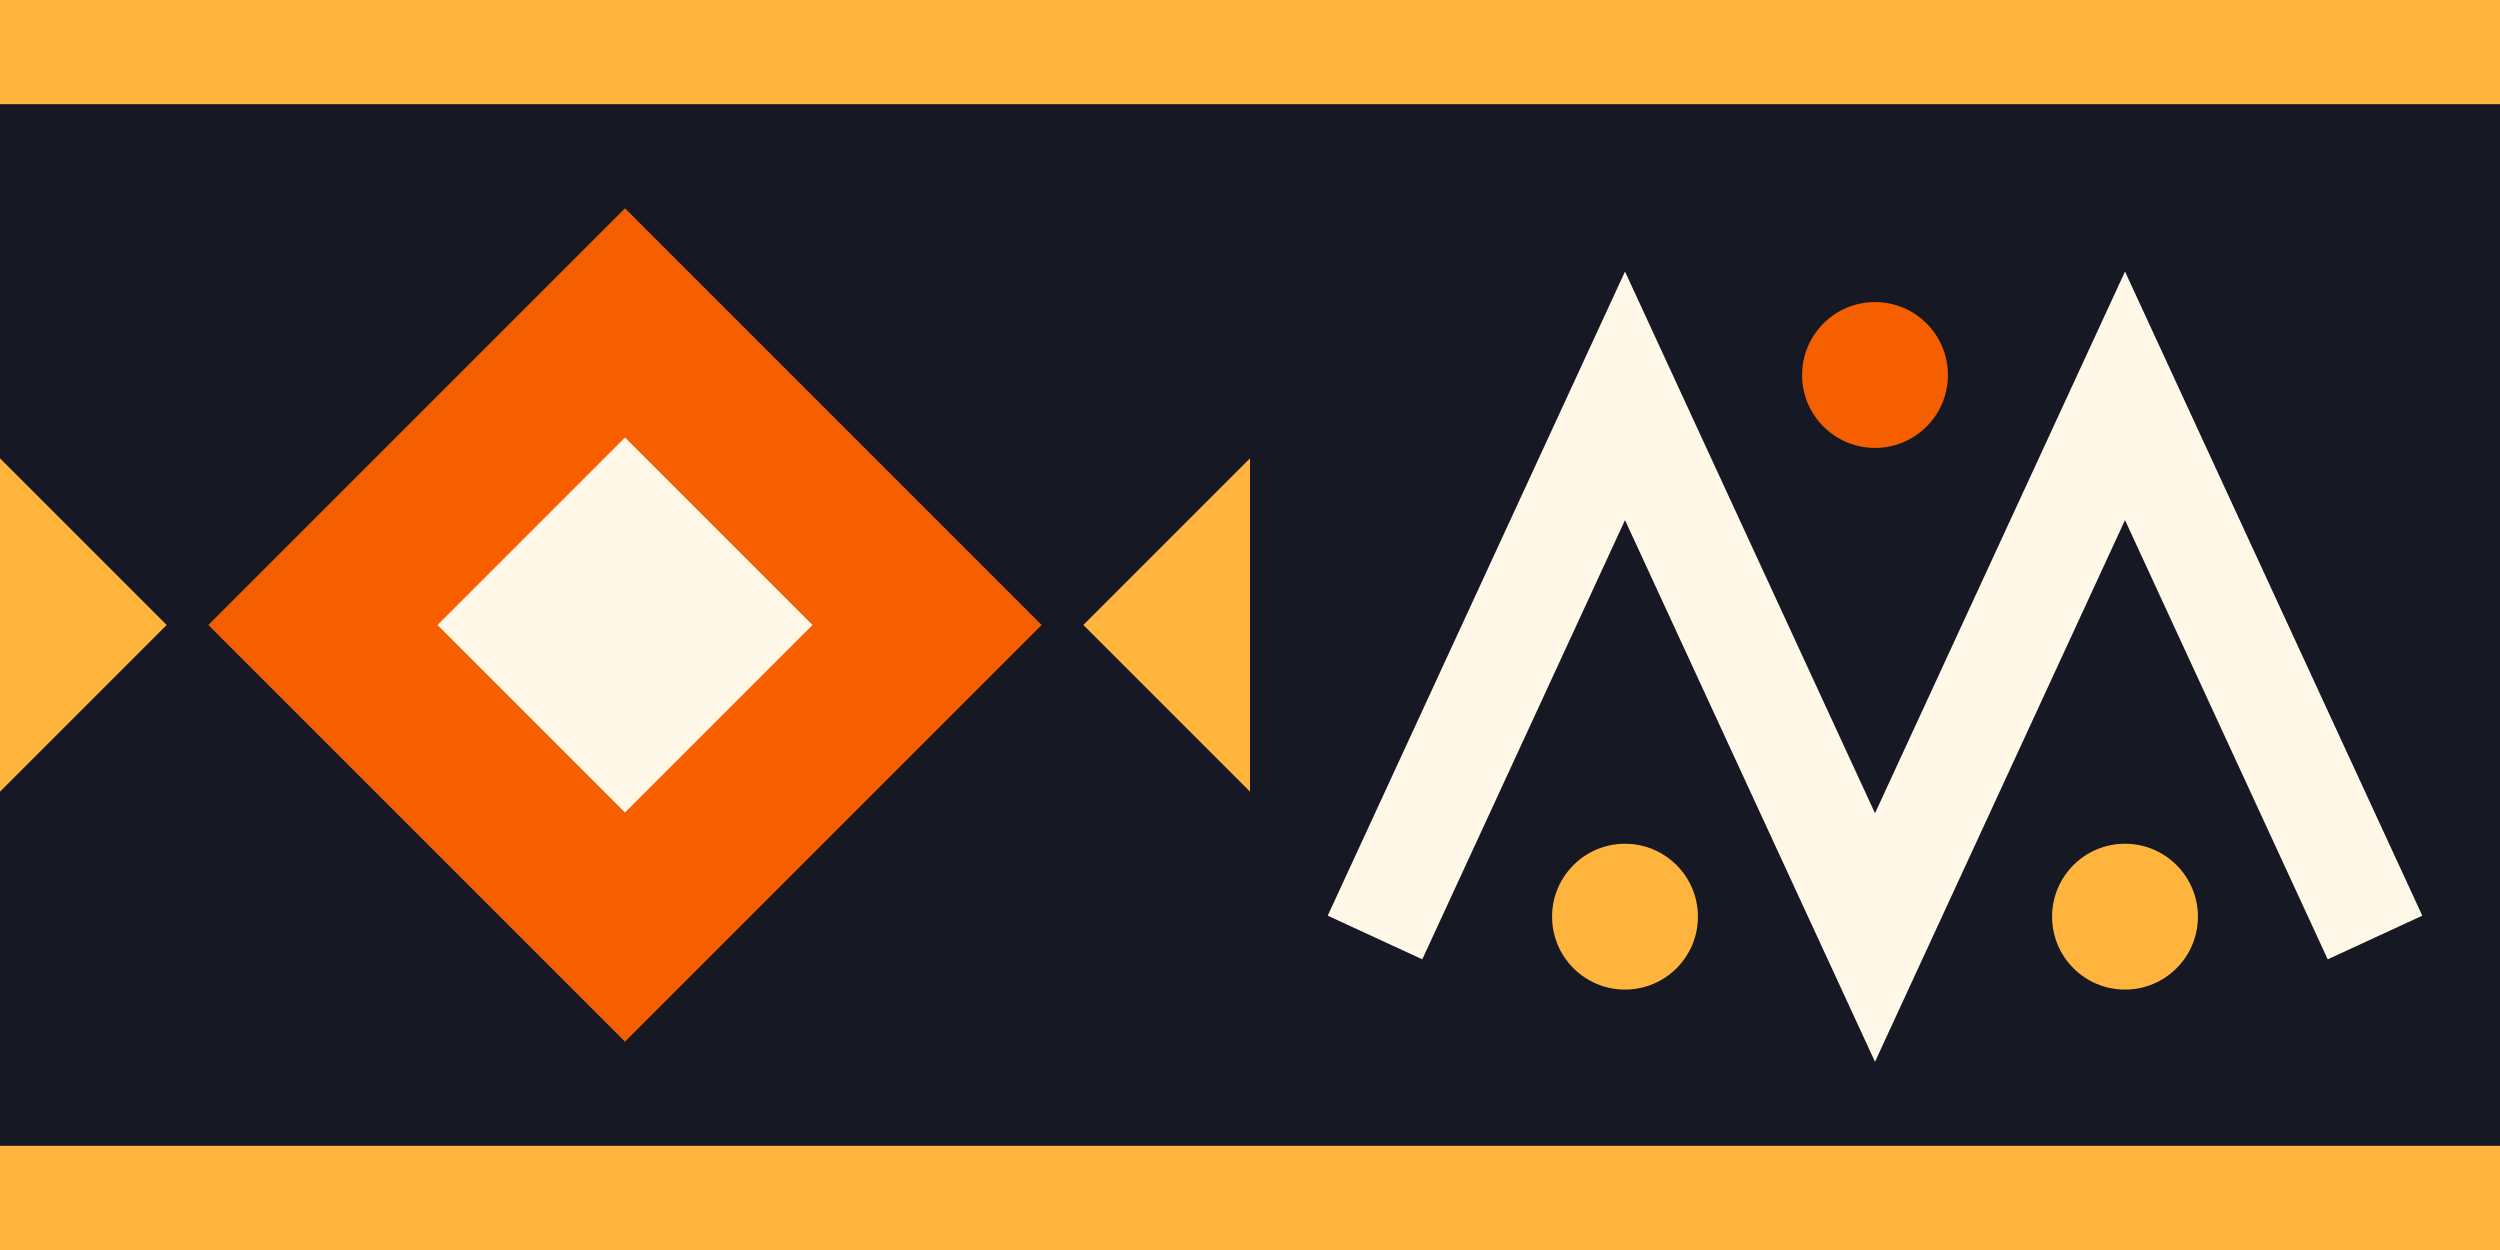
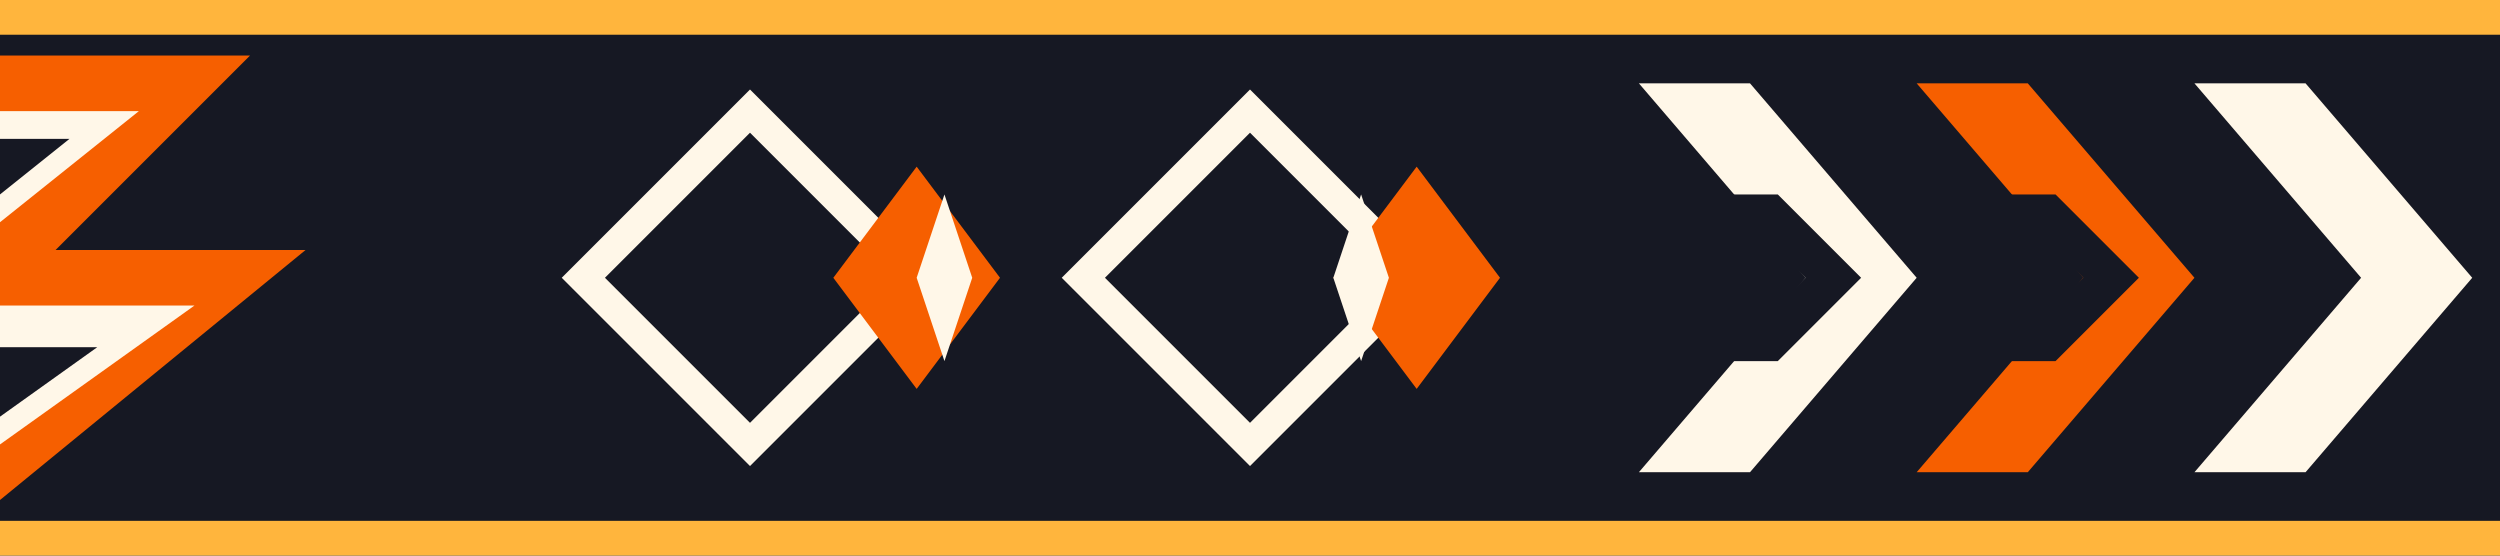
- <svg xmlns="http://www.w3.org/2000/svg" width="120" height="60" viewBox="0 0 120 60">
-   <rect width="120" height="60" fill="#161823" />
-   <rect width="120" height="5" fill="#ffb53d" />
-   <rect y="55" width="120" height="5" fill="#ffb53d" />
-   <path d="M30 10 50 30 30 50 10 30Z" fill="#f65f00" />
-   <path d="M30 21 39 30 30 39 21 30Z" fill="#fff7e8" />
-   <path d="M0 22 8 30 0 38ZM60 22 52 30 60 38Z" fill="#ffb53d" />
-   <path d="M66 45 78 19 90 45 102 19 114 45" fill="none" stroke="#fff7e8" stroke-width="5" stroke-linejoin="miter" />
-   <circle cx="78" cy="44" r="3.5" fill="#ffb53d" />
-   <circle cx="102" cy="44" r="3.5" fill="#ffb53d" />
-   <circle cx="90" cy="18" r="3.5" fill="#f65f00" />
+ <svg xmlns="http://www.w3.org/2000/svg" width="180" height="40" viewBox="0 0 180 40" role="img" aria-hidden="true">
+   <rect width="180" height="40" fill="#161823" />
+   <rect width="180" height="2.5" fill="#ffb53d" />
+   <rect y="37.5" width="180" height="2.5" fill="#ffb53d" />
+   <path d="M0 4 H18 L0 22 Z M0 18 H22 L0 36 Z" fill="#f65f00" />
+   <path d="M0 8 H10 L0 16 Z M0 22 H14 L0 32 Z" fill="#fff7e8" />
+   <path d="M0 10 H5 L0 14 Z M0 25 H7 L0 30 Z" fill="#161823" />
+   <g fill="none" stroke="#fff7e8" stroke-width="2.2" stroke-linejoin="miter">
+     <path d="M42 20 L54 8 L66 20 L54 32 Z" />
+     <path d="M78 20 L90 8 L102 20 L90 32 Z" />
+   </g>
+   <path d="M66 12 L72 20 L66 28 L60 20 Z M102 12 L108 20 L102 28 L96 20 Z" fill="#f65f00" />
+   <path d="M68 14 70 20 68 26 66 20Z M98 14 100 20 98 26 96 20Z" fill="#fff7e8" />
+   <path d="M118 6 L130 20 L118 34 L126 34 L138 20 L126 6 Z" fill="#fff7e8" />
+   <path d="M138 6 L150 20 L138 34 L146 34 L158 20 L146 6 Z" fill="#f65f00" />
+   <path d="M158 6 L170 20 L158 34 L166 34 L178 20 L166 6 Z" fill="#fff7e8" />
+   <path d="M124 14 L130 20 L124 26 L128 26 L134 20 L128 14 Z" fill="#161823" />
+   <path d="M144 14 L150 20 L144 26 L148 26 L154 20 L148 14 Z" fill="#161823" />
</svg>
